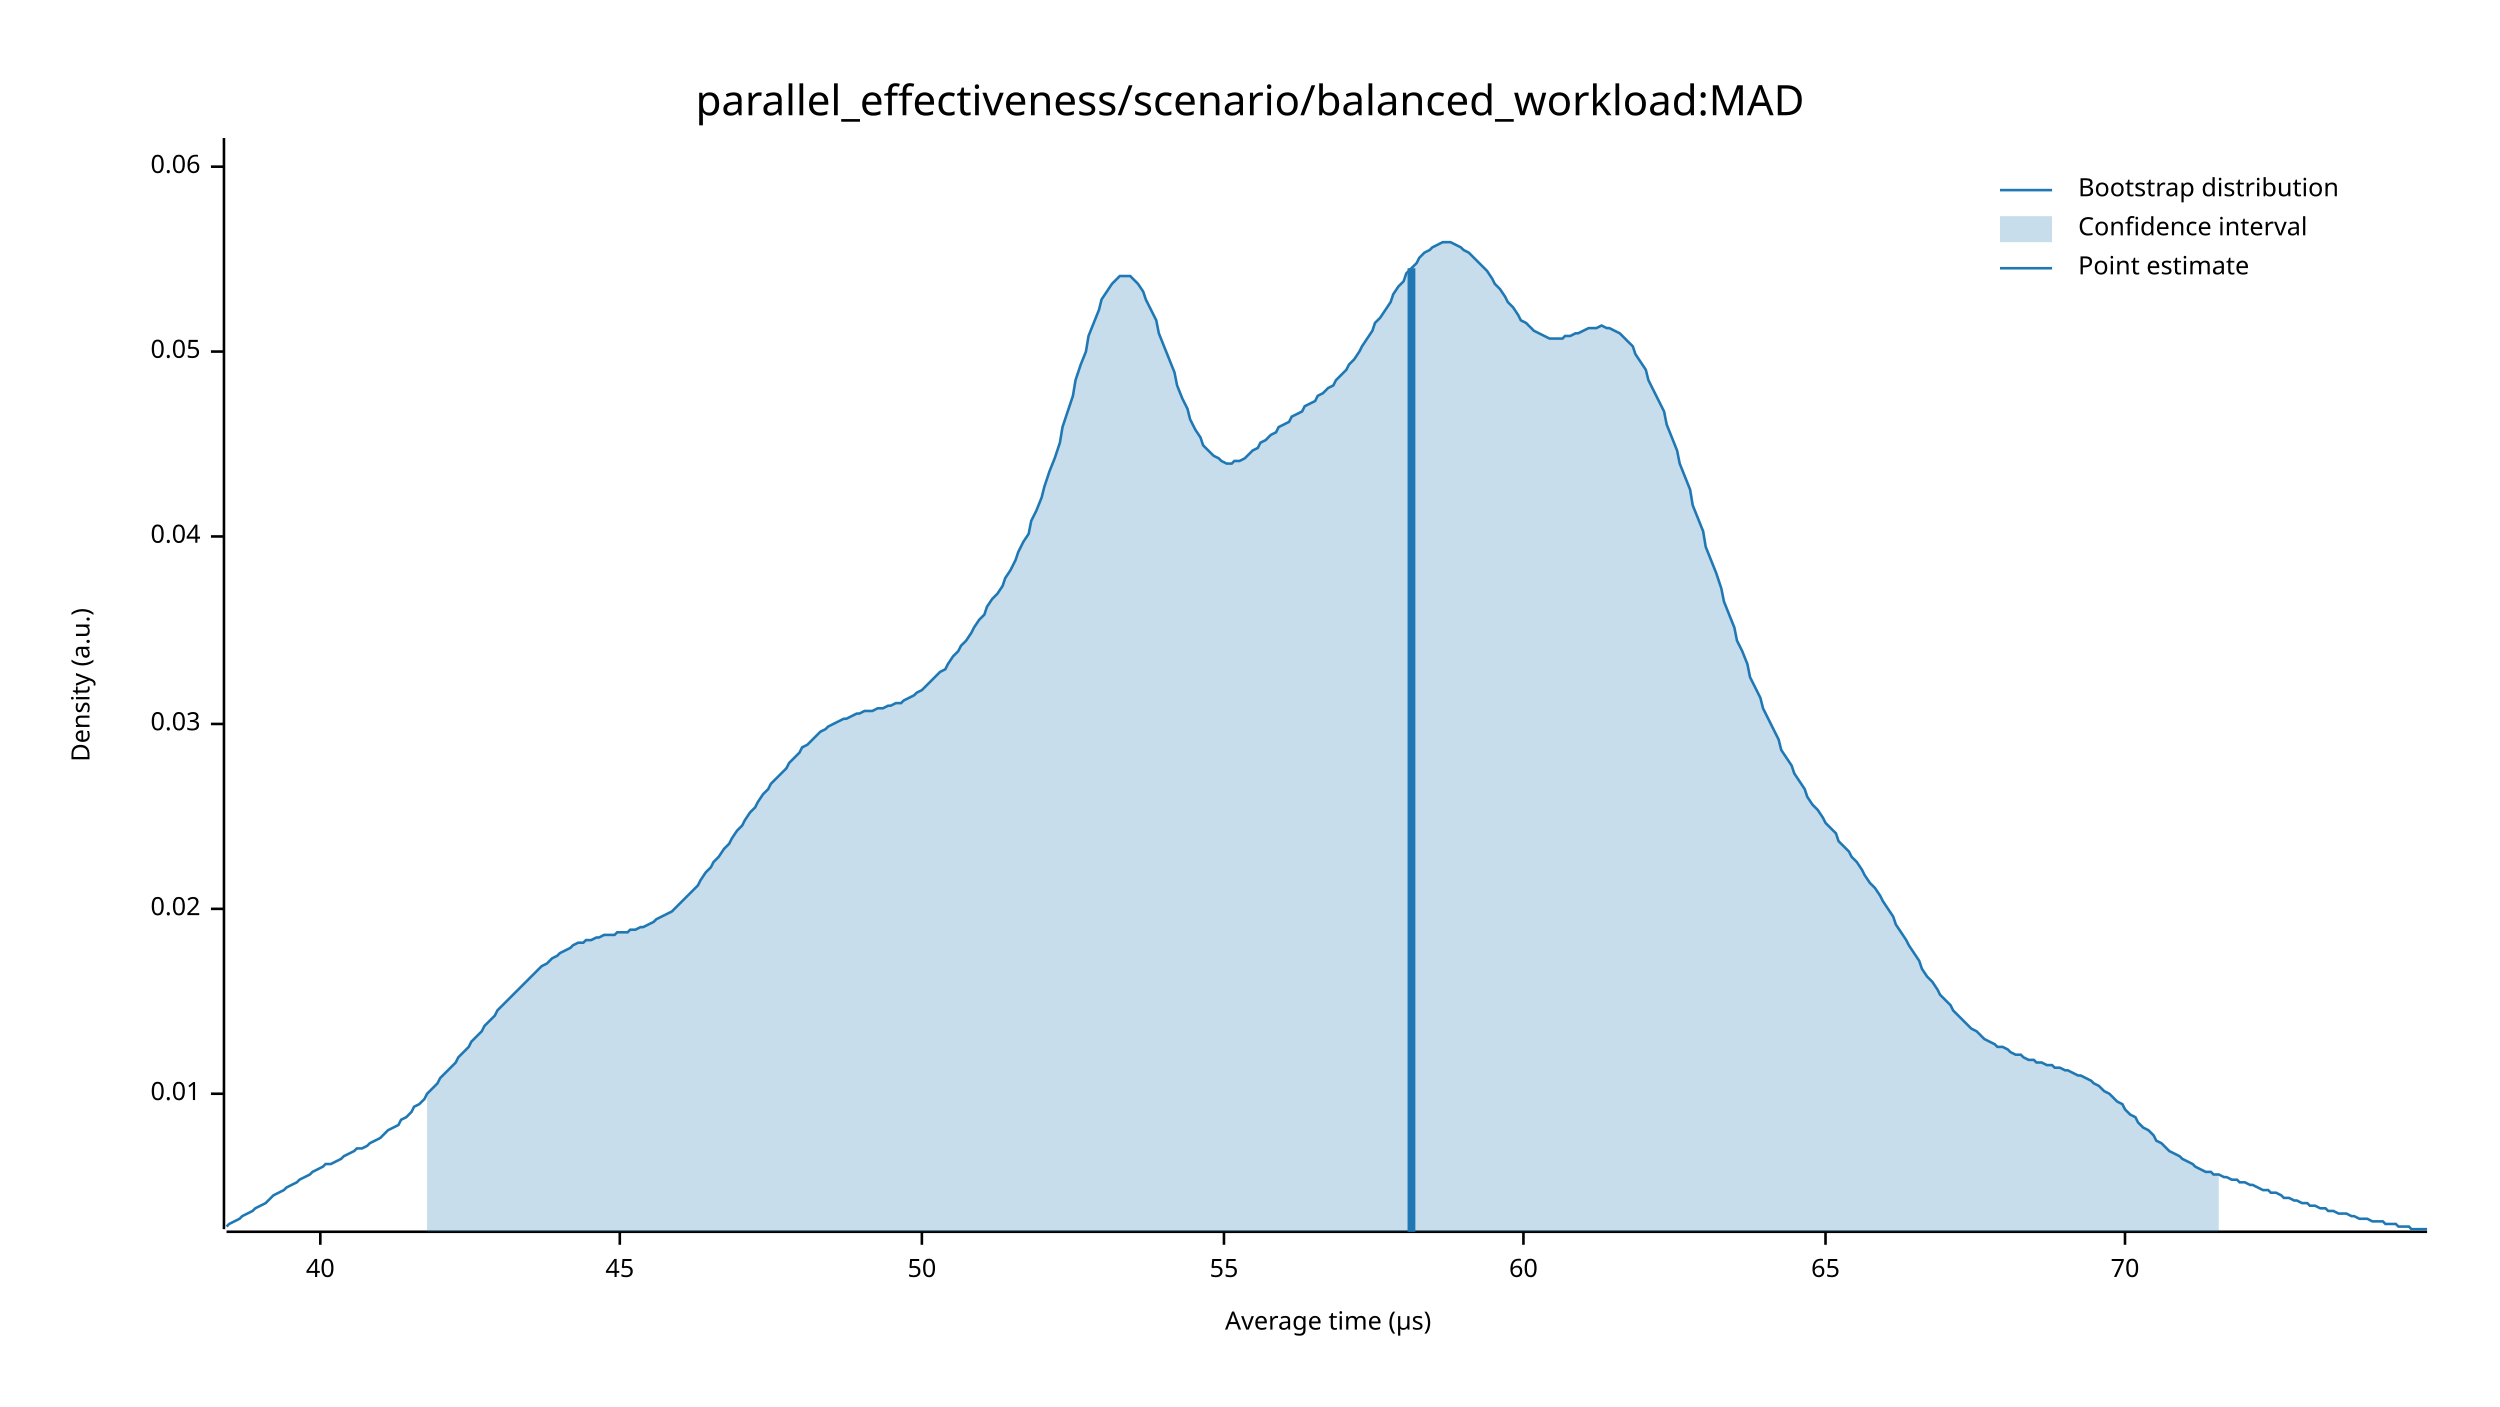
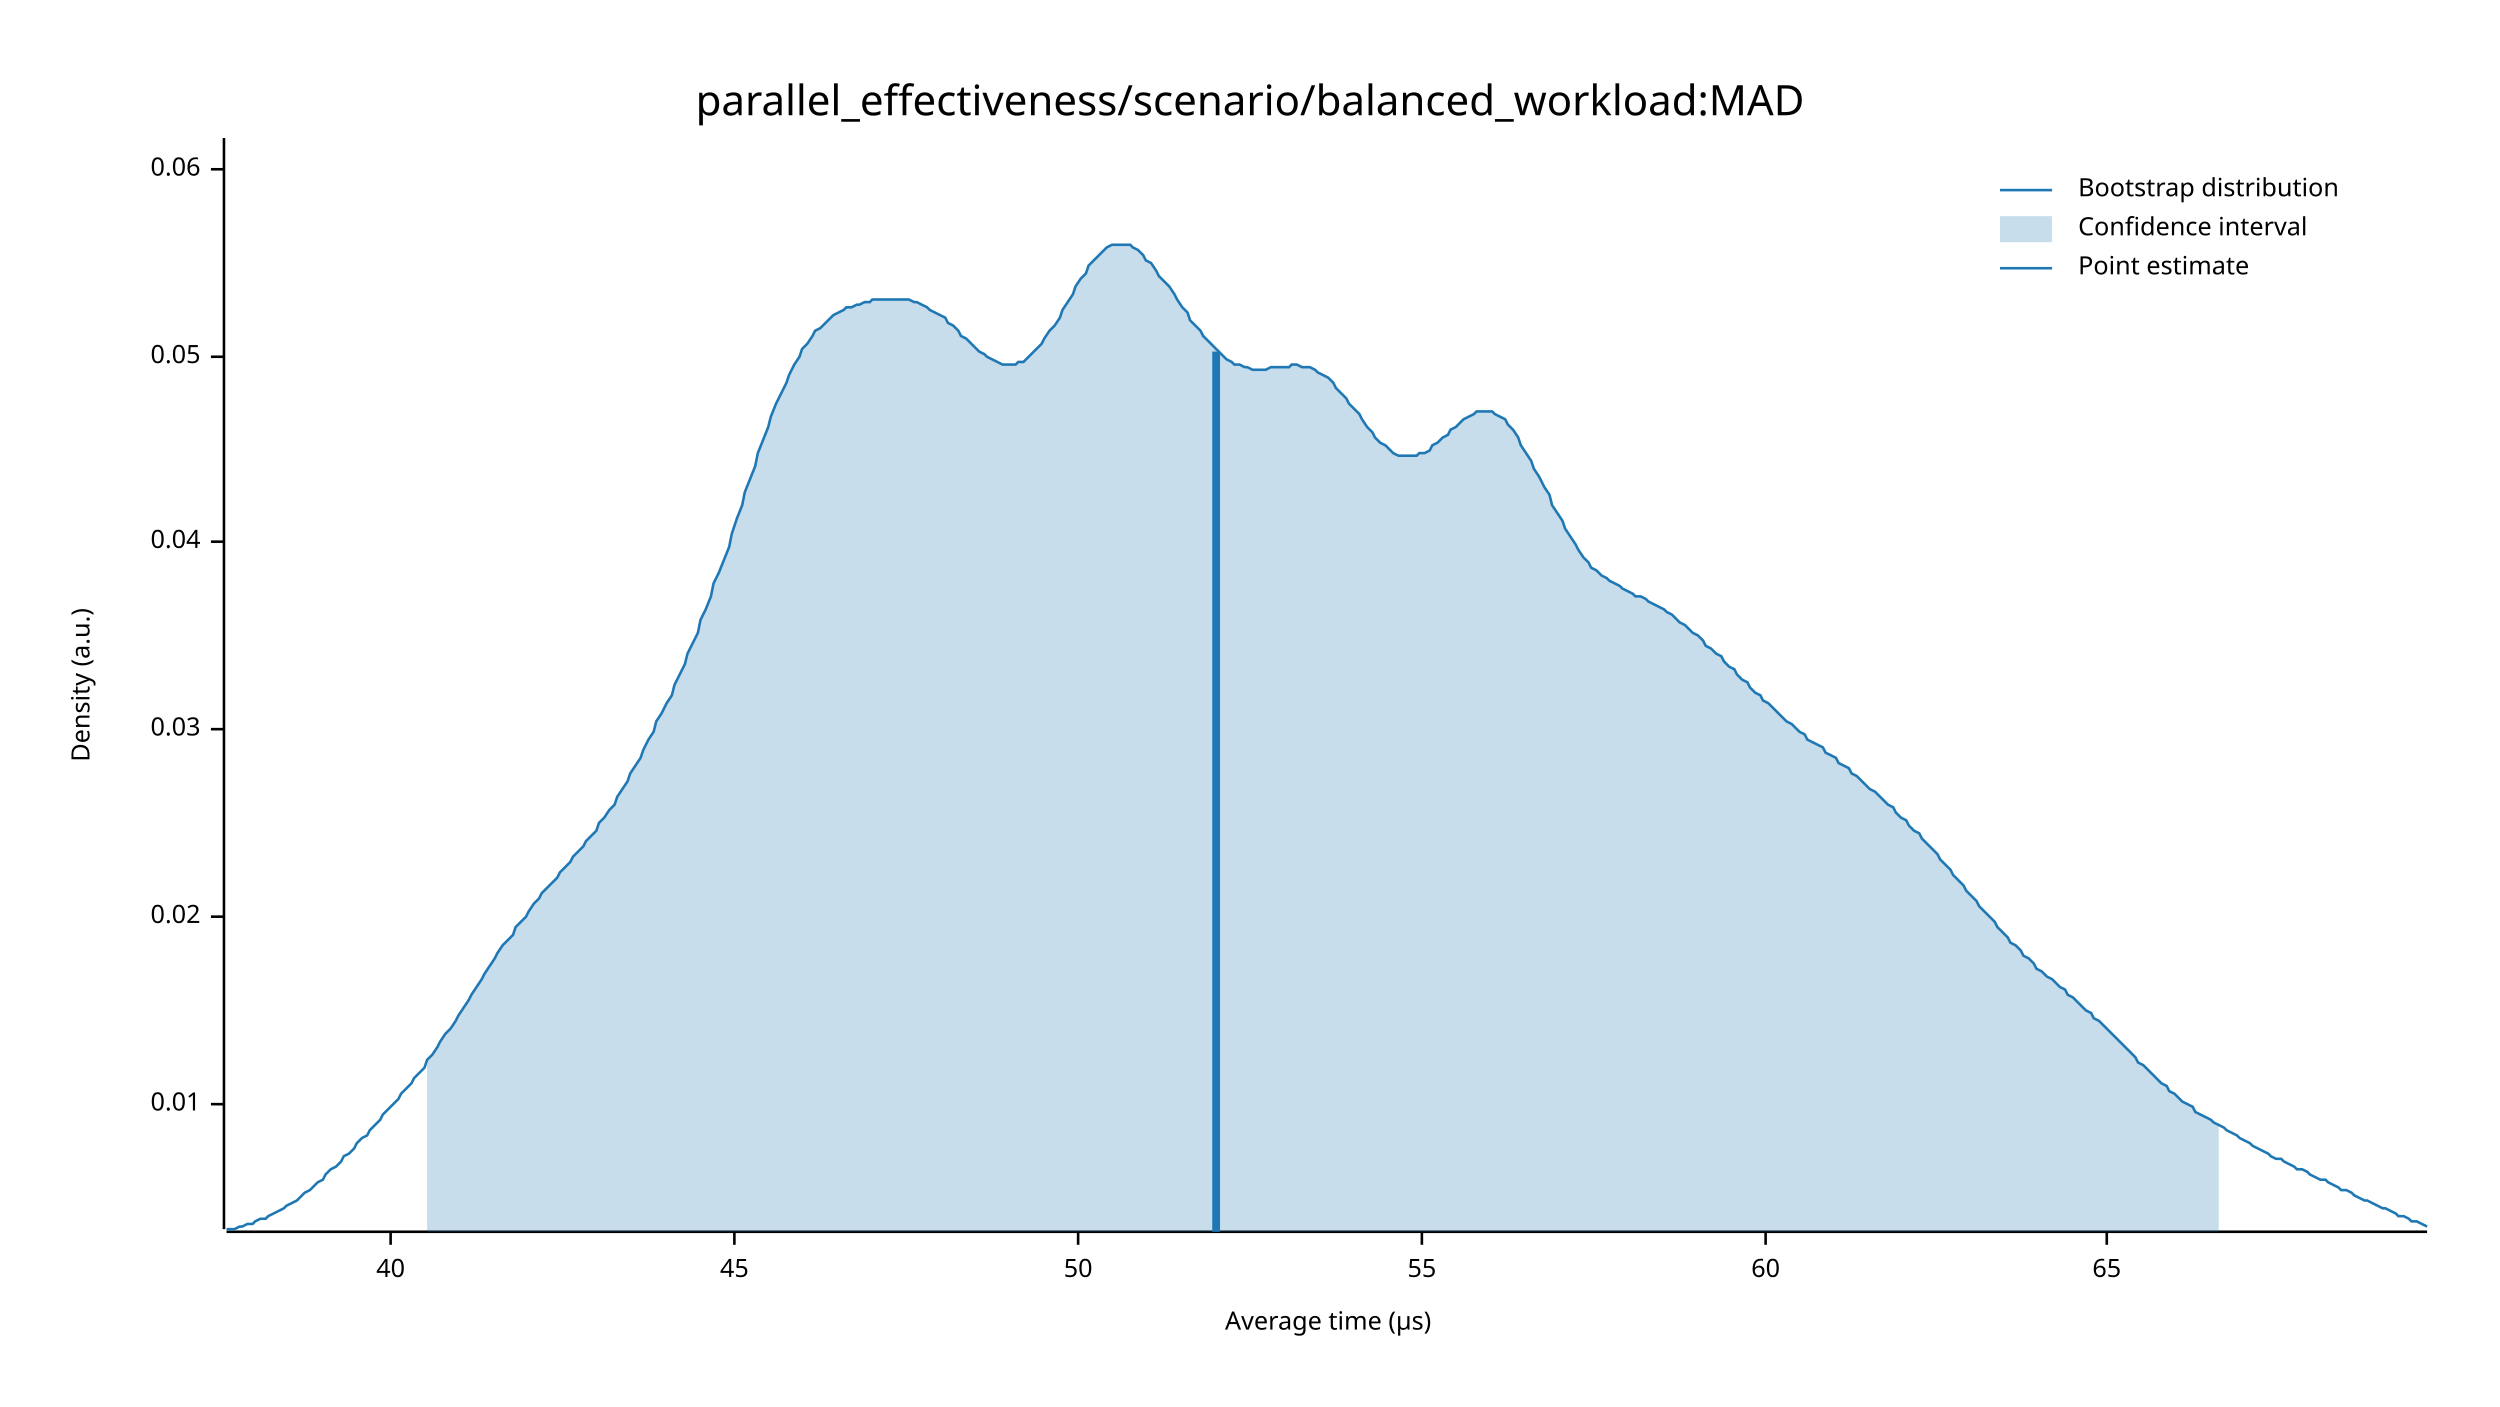
<svg xmlns="http://www.w3.org/2000/svg" width="960" height="540" viewBox="0 0 960 540">
  <text x="480" y="32" dy="0.76em" text-anchor="middle" font-family="sans-serif" font-size="16.129" opacity="1" fill="#000000">
parallel_effectiveness/scenario/balanced_workload:MAD
</text>
  <text x="27" y="263" dy="0.76em" text-anchor="middle" font-family="sans-serif" font-size="9.677" opacity="1" fill="#000000" transform="rotate(270, 27, 263)">
Density (a.u.)
</text>
  <text x="510" y="513" dy="-0.5ex" text-anchor="middle" font-family="sans-serif" font-size="9.677" opacity="1" fill="#000000">
Average time (µs)
</text>
  <polyline fill="none" opacity="1" stroke="#000000" stroke-width="1" points="86,53 86,472 " />
-   <text x="77" y="420" dy="0.5ex" text-anchor="end" font-family="sans-serif" font-size="9.677" opacity="1" fill="#000000">
+   <text x="77" y="424" dy="0.5ex" text-anchor="end" font-family="sans-serif" font-size="9.677" opacity="1" fill="#000000">
0.01
</text>
-   <polyline fill="none" opacity="1" stroke="#000000" stroke-width="1" points="81,420 86,420 " />
-   <text x="77" y="349" dy="0.5ex" text-anchor="end" font-family="sans-serif" font-size="9.677" opacity="1" fill="#000000">
+   <polyline fill="none" opacity="1" stroke="#000000" stroke-width="1" points="81,424 86,424 " />
+   <text x="77" y="352" dy="0.5ex" text-anchor="end" font-family="sans-serif" font-size="9.677" opacity="1" fill="#000000">
0.02
</text>
-   <polyline fill="none" opacity="1" stroke="#000000" stroke-width="1" points="81,349 86,349 " />
-   <text x="77" y="278" dy="0.5ex" text-anchor="end" font-family="sans-serif" font-size="9.677" opacity="1" fill="#000000">
+   <polyline fill="none" opacity="1" stroke="#000000" stroke-width="1" points="81,352 86,352 " />
+   <text x="77" y="280" dy="0.5ex" text-anchor="end" font-family="sans-serif" font-size="9.677" opacity="1" fill="#000000">
0.03
</text>
-   <polyline fill="none" opacity="1" stroke="#000000" stroke-width="1" points="81,278 86,278 " />
-   <text x="77" y="206" dy="0.5ex" text-anchor="end" font-family="sans-serif" font-size="9.677" opacity="1" fill="#000000">
+   <polyline fill="none" opacity="1" stroke="#000000" stroke-width="1" points="81,280 86,280 " />
+   <text x="77" y="208" dy="0.5ex" text-anchor="end" font-family="sans-serif" font-size="9.677" opacity="1" fill="#000000">
0.04
</text>
-   <polyline fill="none" opacity="1" stroke="#000000" stroke-width="1" points="81,206 86,206 " />
-   <text x="77" y="135" dy="0.5ex" text-anchor="end" font-family="sans-serif" font-size="9.677" opacity="1" fill="#000000">
+   <polyline fill="none" opacity="1" stroke="#000000" stroke-width="1" points="81,208 86,208 " />
+   <text x="77" y="137" dy="0.5ex" text-anchor="end" font-family="sans-serif" font-size="9.677" opacity="1" fill="#000000">
0.05
</text>
-   <polyline fill="none" opacity="1" stroke="#000000" stroke-width="1" points="81,135 86,135 " />
-   <text x="77" y="64" dy="0.5ex" text-anchor="end" font-family="sans-serif" font-size="9.677" opacity="1" fill="#000000">
+   <polyline fill="none" opacity="1" stroke="#000000" stroke-width="1" points="81,137 86,137 " />
+   <text x="77" y="65" dy="0.5ex" text-anchor="end" font-family="sans-serif" font-size="9.677" opacity="1" fill="#000000">
0.06
</text>
-   <polyline fill="none" opacity="1" stroke="#000000" stroke-width="1" points="81,64 86,64 " />
+   <polyline fill="none" opacity="1" stroke="#000000" stroke-width="1" points="81,65 86,65 " />
  <polyline fill="none" opacity="1" stroke="#000000" stroke-width="1" points="87,473 932,473 " />
-   <text x="123" y="483" dy="0.76em" text-anchor="middle" font-family="sans-serif" font-size="9.677" opacity="1" fill="#000000">
+   <text x="150" y="483" dy="0.76em" text-anchor="middle" font-family="sans-serif" font-size="9.677" opacity="1" fill="#000000">
40
</text>
-   <polyline fill="none" opacity="1" stroke="#000000" stroke-width="1" points="123,473 123,478 " />
-   <text x="238" y="483" dy="0.76em" text-anchor="middle" font-family="sans-serif" font-size="9.677" opacity="1" fill="#000000">
+   <polyline fill="none" opacity="1" stroke="#000000" stroke-width="1" points="150,473 150,478 " />
+   <text x="282" y="483" dy="0.76em" text-anchor="middle" font-family="sans-serif" font-size="9.677" opacity="1" fill="#000000">
45
</text>
-   <polyline fill="none" opacity="1" stroke="#000000" stroke-width="1" points="238,473 238,478 " />
-   <text x="354" y="483" dy="0.76em" text-anchor="middle" font-family="sans-serif" font-size="9.677" opacity="1" fill="#000000">
+   <polyline fill="none" opacity="1" stroke="#000000" stroke-width="1" points="282,473 282,478 " />
+   <text x="414" y="483" dy="0.76em" text-anchor="middle" font-family="sans-serif" font-size="9.677" opacity="1" fill="#000000">
50
</text>
-   <polyline fill="none" opacity="1" stroke="#000000" stroke-width="1" points="354,473 354,478 " />
-   <text x="470" y="483" dy="0.76em" text-anchor="middle" font-family="sans-serif" font-size="9.677" opacity="1" fill="#000000">
+   <polyline fill="none" opacity="1" stroke="#000000" stroke-width="1" points="414,473 414,478 " />
+   <text x="546" y="483" dy="0.76em" text-anchor="middle" font-family="sans-serif" font-size="9.677" opacity="1" fill="#000000">
55
</text>
-   <polyline fill="none" opacity="1" stroke="#000000" stroke-width="1" points="470,473 470,478 " />
-   <text x="585" y="483" dy="0.76em" text-anchor="middle" font-family="sans-serif" font-size="9.677" opacity="1" fill="#000000">
+   <polyline fill="none" opacity="1" stroke="#000000" stroke-width="1" points="546,473 546,478 " />
+   <text x="678" y="483" dy="0.76em" text-anchor="middle" font-family="sans-serif" font-size="9.677" opacity="1" fill="#000000">
60
</text>
-   <polyline fill="none" opacity="1" stroke="#000000" stroke-width="1" points="585,473 585,478 " />
-   <text x="701" y="483" dy="0.76em" text-anchor="middle" font-family="sans-serif" font-size="9.677" opacity="1" fill="#000000">
+   <polyline fill="none" opacity="1" stroke="#000000" stroke-width="1" points="678,473 678,478 " />
+   <text x="809" y="483" dy="0.76em" text-anchor="middle" font-family="sans-serif" font-size="9.677" opacity="1" fill="#000000">
65
</text>
-   <polyline fill="none" opacity="1" stroke="#000000" stroke-width="1" points="701,473 701,478 " />
-   <text x="816" y="483" dy="0.76em" text-anchor="middle" font-family="sans-serif" font-size="9.677" opacity="1" fill="#000000">
- 70
- </text>
-   <polyline fill="none" opacity="1" stroke="#000000" stroke-width="1" points="816,473 816,478 " />
-   <polyline fill="none" opacity="1" stroke="#1F78B4" stroke-width="1" points="87,471 88,470 90,469 92,468 93,467 95,466 97,465 98,464 100,463 102,462 103,461 105,459 107,458 109,457 110,456 112,455 114,454 115,453 117,452 119,451 120,450 122,449 124,448 125,447 127,447 129,446 131,445 132,444 134,443 136,442 137,441 139,441 141,440 142,439 144,438 146,437 147,436 149,434 151,433 153,432 154,430 156,429 158,427 159,425 161,424 163,422 164,420 166,418 168,416 169,414 171,412 173,410 175,408 176,406 178,404 180,402 181,400 183,398 185,396 186,394 188,392 190,390 191,388 193,386 195,384 197,382 198,381 200,379 202,377 203,376 205,374 207,372 208,371 210,370 212,368 214,367 215,366 217,365 219,364 220,363 222,362 224,362 225,361 227,361 229,360 230,360 232,359 234,359 236,359 237,358 239,358 241,358 242,357 244,357 246,356 247,356 249,355 251,354 252,353 254,352 256,351 258,350 259,349 261,347 263,345 264,344 266,342 268,340 269,338 271,335 273,333 274,331 276,329 278,326 280,324 281,322 283,319 285,317 286,315 288,312 290,310 291,308 293,305 295,303 296,301 298,299 300,297 302,295 303,293 305,291 307,289 308,287 310,286 312,284 313,283 315,281 317,280 318,279 320,278 322,277 324,276 325,276 327,275 329,274 330,274 332,273 334,273 335,273 337,272 339,272 341,271 342,271 344,270 346,270 347,269 349,268 351,267 352,266 354,265 356,263 357,262 359,260 361,258 363,257 364,255 366,252 368,250 369,248 371,246 373,243 374,241 376,238 378,236 379,233 381,230 383,228 385,225 386,222 388,219 390,215 391,212 393,208 395,205 396,200 398,196 400,191 401,187 403,181 405,176 407,170 408,164 410,158 412,152 413,146 415,140 417,135 418,129 420,124 422,119 423,115 425,112 427,109 429,107 430,106 432,106 434,106 435,107 437,109 439,112 440,115 442,119 444,123 445,128 447,133 449,138 451,143 452,148 454,153 456,157 457,161 459,165 461,168 462,171 464,173 466,175 468,176 469,177 471,178 473,178 474,177 476,177 478,176 479,175 481,173 483,172 484,170 486,169 488,167 490,166 491,164 493,163 495,162 496,160 498,159 500,158 501,156 503,155 505,154 506,152 508,151 510,149 512,148 513,146 515,144 517,142 518,140 520,138 522,135 523,133 525,130 527,127 528,124 530,122 532,119 534,116 535,113 537,110 539,108 540,105 542,103 544,101 545,99 547,97 549,96 550,95 552,94 554,93 556,93 557,93 559,94 561,95 562,96 564,97 566,99 567,100 569,102 571,104 573,107 574,109 576,111 578,114 579,116 581,118 583,121 584,123 586,124 588,126 589,127 591,128 593,129 595,130 596,130 598,130 600,130 601,129 603,129 605,128 606,128 608,127 610,126 611,126 613,126 615,125 617,126 618,126 620,127 622,128 623,129 625,131 627,133 628,136 630,139 632,142 633,146 635,150 637,154 639,158 640,163 642,168 644,173 645,178 647,183 649,188 650,194 652,199 654,204 655,210 657,215 659,220 661,226 662,231 664,236 666,241 667,246 669,250 671,255 672,260 674,264 676,268 677,272 679,276 681,280 683,284 684,288 686,291 688,294 689,297 691,300 693,303 694,306 696,309 698,311 700,314 701,316 703,318 705,320 706,323 708,325 710,327 711,329 713,331 715,334 716,336 718,339 720,341 722,344 723,346 725,349 727,352 728,355 730,358 732,361 733,363 735,366 737,369 738,372 740,375 742,377 744,380 745,382 747,384 749,386 750,388 752,390 754,392 755,393 757,395 759,396 760,397 762,399 764,400 766,401 767,402 769,402 771,403 772,404 774,405 776,405 777,406 779,407 781,407 782,408 784,408 786,409 788,409 789,410 791,410 793,411 794,411 796,412 798,413 799,413 801,414 803,415 804,416 806,417 808,419 810,420 811,421 813,423 815,424 816,426 818,428 820,429 821,431 823,433 825,434 827,436 828,438 830,439 832,441 833,442 835,443 837,444 838,445 840,446 842,447 843,448 845,449 847,450 849,450 850,451 852,451 854,452 855,452 857,453 859,453 860,454 862,454 864,455 865,455 867,456 869,457 871,457 872,458 874,458 876,459 877,460 879,460 881,461 882,461 884,462 886,462 887,463 889,463 891,464 893,464 894,465 896,465 898,466 899,466 901,466 903,467 904,467 906,468 908,468 909,468 911,469 913,469 915,469 916,470 918,470 920,470 921,471 923,471 925,471 926,472 928,472 930,472 932,472 " />
-   <polygon opacity="0.25" fill="#1F78B4" points="164,420 166,418 168,416 169,414 171,412 173,410 175,408 176,406 178,404 180,402 181,400 183,398 185,396 186,394 188,392 190,390 191,388 193,386 195,384 197,382 198,381 200,379 202,377 203,376 205,374 207,372 208,371 210,370 212,368 214,367 215,366 217,365 219,364 220,363 222,362 224,362 225,361 227,361 229,360 230,360 232,359 234,359 236,359 237,358 239,358 241,358 242,357 244,357 246,356 247,356 249,355 251,354 252,353 254,352 256,351 258,350 259,349 261,347 263,345 264,344 266,342 268,340 269,338 271,335 273,333 274,331 276,329 278,326 280,324 281,322 283,319 285,317 286,315 288,312 290,310 291,308 293,305 295,303 296,301 298,299 300,297 302,295 303,293 305,291 307,289 308,287 310,286 312,284 313,283 315,281 317,280 318,279 320,278 322,277 324,276 325,276 327,275 329,274 330,274 332,273 334,273 335,273 337,272 339,272 341,271 342,271 344,270 346,270 347,269 349,268 351,267 352,266 354,265 356,263 357,262 359,260 361,258 363,257 364,255 366,252 368,250 369,248 371,246 373,243 374,241 376,238 378,236 379,233 381,230 383,228 385,225 386,222 388,219 390,215 391,212 393,208 395,205 396,200 398,196 400,191 401,187 403,181 405,176 407,170 408,164 410,158 412,152 413,146 415,140 417,135 418,129 420,124 422,119 423,115 425,112 427,109 429,107 430,106 432,106 434,106 435,107 437,109 439,112 440,115 442,119 444,123 445,128 447,133 449,138 451,143 452,148 454,153 456,157 457,161 459,165 461,168 462,171 464,173 466,175 468,176 469,177 471,178 473,178 474,177 476,177 478,176 479,175 481,173 483,172 484,170 486,169 488,167 490,166 491,164 493,163 495,162 496,160 498,159 500,158 501,156 503,155 505,154 506,152 508,151 510,149 512,148 513,146 515,144 517,142 518,140 520,138 522,135 523,133 525,130 527,127 528,124 530,122 532,119 534,116 535,113 537,110 539,108 540,105 542,103 544,101 545,99 547,97 549,96 550,95 552,94 554,93 556,93 557,93 559,94 561,95 562,96 564,97 566,99 567,100 569,102 571,104 573,107 574,109 576,111 578,114 579,116 581,118 583,121 584,123 586,124 588,126 589,127 591,128 593,129 595,130 596,130 598,130 600,130 601,129 603,129 605,128 606,128 608,127 610,126 611,126 613,126 615,125 617,126 618,126 620,127 622,128 623,129 625,131 627,133 628,136 630,139 632,142 633,146 635,150 637,154 639,158 640,163 642,168 644,173 645,178 647,183 649,188 650,194 652,199 654,204 655,210 657,215 659,220 661,226 662,231 664,236 666,241 667,246 669,250 671,255 672,260 674,264 676,268 677,272 679,276 681,280 683,284 684,288 686,291 688,294 689,297 691,300 693,303 694,306 696,309 698,311 700,314 701,316 703,318 705,320 706,323 708,325 710,327 711,329 713,331 715,334 716,336 718,339 720,341 722,344 723,346 725,349 727,352 728,355 730,358 732,361 733,363 735,366 737,369 738,372 740,375 742,377 744,380 745,382 747,384 749,386 750,388 752,390 754,392 755,393 757,395 759,396 760,397 762,399 764,400 766,401 767,402 769,402 771,403 772,404 774,405 776,405 777,406 779,407 781,407 782,408 784,408 786,409 788,409 789,410 791,410 793,411 794,411 796,412 798,413 799,413 801,414 803,415 804,416 806,417 808,419 810,420 811,421 813,423 815,424 816,426 818,428 820,429 821,431 823,433 825,434 827,436 828,438 830,439 832,441 833,442 835,443 837,444 838,445 840,446 842,447 843,448 845,449 847,450 849,450 850,451 852,451 852,473 164,473 " />
-   <polyline fill="none" opacity="1" stroke="#1F78B4" stroke-width="3" points="542,473 542,103 " />
+   <polyline fill="none" opacity="1" stroke="#000000" stroke-width="1" points="809,473 809,478 " />
+   <polyline fill="none" opacity="1" stroke="#1F78B4" stroke-width="1" points="87,472 88,472 90,472 92,471 93,471 95,470 97,470 98,469 100,468 102,468 103,467 105,466 107,465 109,464 110,463 112,462 114,461 115,460 117,458 119,457 120,456 122,454 124,453 125,451 127,449 129,448 131,446 132,444 134,443 136,441 137,439 139,437 141,436 142,434 144,432 146,430 147,428 149,426 151,424 153,422 154,420 156,418 158,416 159,414 161,412 163,410 164,407 166,405 168,402 169,400 171,397 173,395 175,392 176,390 178,387 180,384 181,382 183,379 185,376 186,374 188,371 190,368 191,366 193,363 195,361 197,359 198,356 200,354 202,352 203,350 205,347 207,345 208,343 210,341 212,339 214,337 215,335 217,333 219,331 220,329 222,327 224,325 225,323 227,321 229,319 230,316 232,314 234,311 236,309 237,306 239,303 241,300 242,297 244,294 246,291 247,288 249,284 251,281 252,277 254,274 256,270 258,267 259,263 261,259 263,255 264,251 266,247 268,243 269,238 271,234 273,229 274,224 276,220 278,215 280,210 281,205 283,199 285,194 286,189 288,184 290,179 291,174 293,169 295,164 296,160 298,155 300,151 302,147 303,144 305,140 307,137 308,134 310,132 312,129 313,127 315,126 317,124 318,123 320,121 322,120 324,119 325,118 327,118 329,117 330,117 332,116 334,116 335,115 337,115 339,115 341,115 342,115 344,115 346,115 347,115 349,115 351,116 352,116 354,117 356,118 357,119 359,120 361,121 363,122 364,124 366,125 368,127 369,129 371,130 373,132 374,133 376,135 378,136 379,137 381,138 383,139 385,140 386,140 388,140 390,140 391,139 393,139 395,137 396,136 398,134 400,132 401,130 403,127 405,125 407,122 408,119 410,116 412,113 413,110 415,107 417,105 418,102 420,100 422,98 423,97 425,95 427,94 429,94 430,94 432,94 434,94 435,95 437,96 439,98 440,100 442,101 444,104 445,106 447,108 449,110 451,113 452,115 454,118 456,120 457,123 459,125 461,127 462,129 464,131 466,133 468,135 469,136 471,138 473,139 474,140 476,140 478,141 479,141 481,142 483,142 484,142 486,142 488,141 490,141 491,141 493,141 495,141 496,140 498,140 500,141 501,141 503,141 505,142 506,143 508,144 510,145 512,147 513,149 515,151 517,153 518,155 520,157 522,159 523,161 525,164 527,166 528,168 530,170 532,171 534,173 535,174 537,175 539,175 540,175 542,175 544,175 545,174 547,174 549,173 550,171 552,170 554,168 556,167 557,165 559,164 561,162 562,161 564,160 566,159 567,158 569,158 571,158 573,158 574,159 576,160 578,161 579,163 581,165 583,168 584,171 586,174 588,177 589,180 591,183 593,187 595,190 596,194 598,197 600,200 601,203 603,206 605,209 606,211 608,214 610,216 611,218 613,219 615,221 617,222 618,223 620,224 622,225 623,226 625,227 627,228 628,229 630,229 632,230 633,231 635,232 637,233 639,234 640,235 642,236 644,238 645,239 647,240 649,242 650,243 652,244 654,246 655,248 657,249 659,251 661,252 662,254 664,256 666,257 667,259 669,261 671,262 672,264 674,266 676,267 677,269 679,270 681,272 683,274 684,275 686,277 688,278 689,279 691,281 693,282 694,284 696,285 698,286 700,287 701,289 703,290 705,291 706,293 708,294 710,295 711,297 713,298 715,300 716,301 718,303 720,304 722,306 723,307 725,309 727,310 728,312 730,314 732,315 733,317 735,319 737,320 738,322 740,324 742,326 744,328 745,330 747,332 749,334 750,336 752,338 754,340 755,342 757,344 759,346 760,348 762,350 764,352 766,354 767,356 769,358 771,360 772,362 774,363 776,365 777,367 779,368 781,370 782,372 784,373 786,375 788,376 789,377 791,379 793,380 794,382 796,383 798,385 799,386 801,388 803,389 804,391 806,392 808,394 810,396 811,397 813,399 815,401 816,402 818,404 820,406 821,408 823,409 825,411 827,413 828,414 830,416 832,417 833,419 835,420 837,422 838,423 840,424 842,425 843,427 845,428 847,429 849,430 850,431 852,432 854,433 855,434 857,435 859,436 860,437 862,438 864,439 865,440 867,441 869,442 871,443 872,444 874,445 876,445 877,446 879,447 881,448 882,449 884,449 886,450 887,451 889,452 891,453 893,453 894,454 896,455 898,456 899,457 901,457 903,458 904,459 906,460 908,461 909,461 911,462 913,463 915,464 916,464 918,465 920,466 921,467 923,467 925,468 926,469 928,469 930,470 932,471 " />
+   <polygon opacity="0.25" fill="#1F78B4" points="164,407 166,405 168,402 169,400 171,397 173,395 175,392 176,390 178,387 180,384 181,382 183,379 185,376 186,374 188,371 190,368 191,366 193,363 195,361 197,359 198,356 200,354 202,352 203,350 205,347 207,345 208,343 210,341 212,339 214,337 215,335 217,333 219,331 220,329 222,327 224,325 225,323 227,321 229,319 230,316 232,314 234,311 236,309 237,306 239,303 241,300 242,297 244,294 246,291 247,288 249,284 251,281 252,277 254,274 256,270 258,267 259,263 261,259 263,255 264,251 266,247 268,243 269,238 271,234 273,229 274,224 276,220 278,215 280,210 281,205 283,199 285,194 286,189 288,184 290,179 291,174 293,169 295,164 296,160 298,155 300,151 302,147 303,144 305,140 307,137 308,134 310,132 312,129 313,127 315,126 317,124 318,123 320,121 322,120 324,119 325,118 327,118 329,117 330,117 332,116 334,116 335,115 337,115 339,115 341,115 342,115 344,115 346,115 347,115 349,115 351,116 352,116 354,117 356,118 357,119 359,120 361,121 363,122 364,124 366,125 368,127 369,129 371,130 373,132 374,133 376,135 378,136 379,137 381,138 383,139 385,140 386,140 388,140 390,140 391,139 393,139 395,137 396,136 398,134 400,132 401,130 403,127 405,125 407,122 408,119 410,116 412,113 413,110 415,107 417,105 418,102 420,100 422,98 423,97 425,95 427,94 429,94 430,94 432,94 434,94 435,95 437,96 439,98 440,100 442,101 444,104 445,106 447,108 449,110 451,113 452,115 454,118 456,120 457,123 459,125 461,127 462,129 464,131 466,133 468,135 469,136 471,138 473,139 474,140 476,140 478,141 479,141 481,142 483,142 484,142 486,142 488,141 490,141 491,141 493,141 495,141 496,140 498,140 500,141 501,141 503,141 505,142 506,143 508,144 510,145 512,147 513,149 515,151 517,153 518,155 520,157 522,159 523,161 525,164 527,166 528,168 530,170 532,171 534,173 535,174 537,175 539,175 540,175 542,175 544,175 545,174 547,174 549,173 550,171 552,170 554,168 556,167 557,165 559,164 561,162 562,161 564,160 566,159 567,158 569,158 571,158 573,158 574,159 576,160 578,161 579,163 581,165 583,168 584,171 586,174 588,177 589,180 591,183 593,187 595,190 596,194 598,197 600,200 601,203 603,206 605,209 606,211 608,214 610,216 611,218 613,219 615,221 617,222 618,223 620,224 622,225 623,226 625,227 627,228 628,229 630,229 632,230 633,231 635,232 637,233 639,234 640,235 642,236 644,238 645,239 647,240 649,242 650,243 652,244 654,246 655,248 657,249 659,251 661,252 662,254 664,256 666,257 667,259 669,261 671,262 672,264 674,266 676,267 677,269 679,270 681,272 683,274 684,275 686,277 688,278 689,279 691,281 693,282 694,284 696,285 698,286 700,287 701,289 703,290 705,291 706,293 708,294 710,295 711,297 713,298 715,300 716,301 718,303 720,304 722,306 723,307 725,309 727,310 728,312 730,314 732,315 733,317 735,319 737,320 738,322 740,324 742,326 744,328 745,330 747,332 749,334 750,336 752,338 754,340 755,342 757,344 759,346 760,348 762,350 764,352 766,354 767,356 769,358 771,360 772,362 774,363 776,365 777,367 779,368 781,370 782,372 784,373 786,375 788,376 789,377 791,379 793,380 794,382 796,383 798,385 799,386 801,388 803,389 804,391 806,392 808,394 810,396 811,397 813,399 815,401 816,402 818,404 820,406 821,408 823,409 825,411 827,413 828,414 830,416 832,417 833,419 835,420 837,422 838,423 840,424 842,425 843,427 845,428 847,429 849,430 850,431 852,432 852,473 164,473 " />
+   <polyline fill="none" opacity="1" stroke="#1F78B4" stroke-width="3" points="467,473 467,135 " />
  <text x="798" y="68" dy="0.76em" text-anchor="start" font-family="sans-serif" font-size="9.677" opacity="1" fill="#000000">
Bootstrap distribution
</text>
  <text x="798" y="83" dy="0.76em" text-anchor="start" font-family="sans-serif" font-size="9.677" opacity="1" fill="#000000">
Confidence interval
</text>
  <text x="798" y="98" dy="0.76em" text-anchor="start" font-family="sans-serif" font-size="9.677" opacity="1" fill="#000000">
Point estimate
</text>
  <polyline fill="none" opacity="1" stroke="#1F78B4" stroke-width="1" points="768,73 788,73 " />
  <rect x="768" y="83" width="20" height="10" opacity="0.25" fill="#1F78B4" stroke="none" />
  <polyline fill="none" opacity="1" stroke="#1F78B4" stroke-width="1" points="768,103 788,103 " />
</svg>
